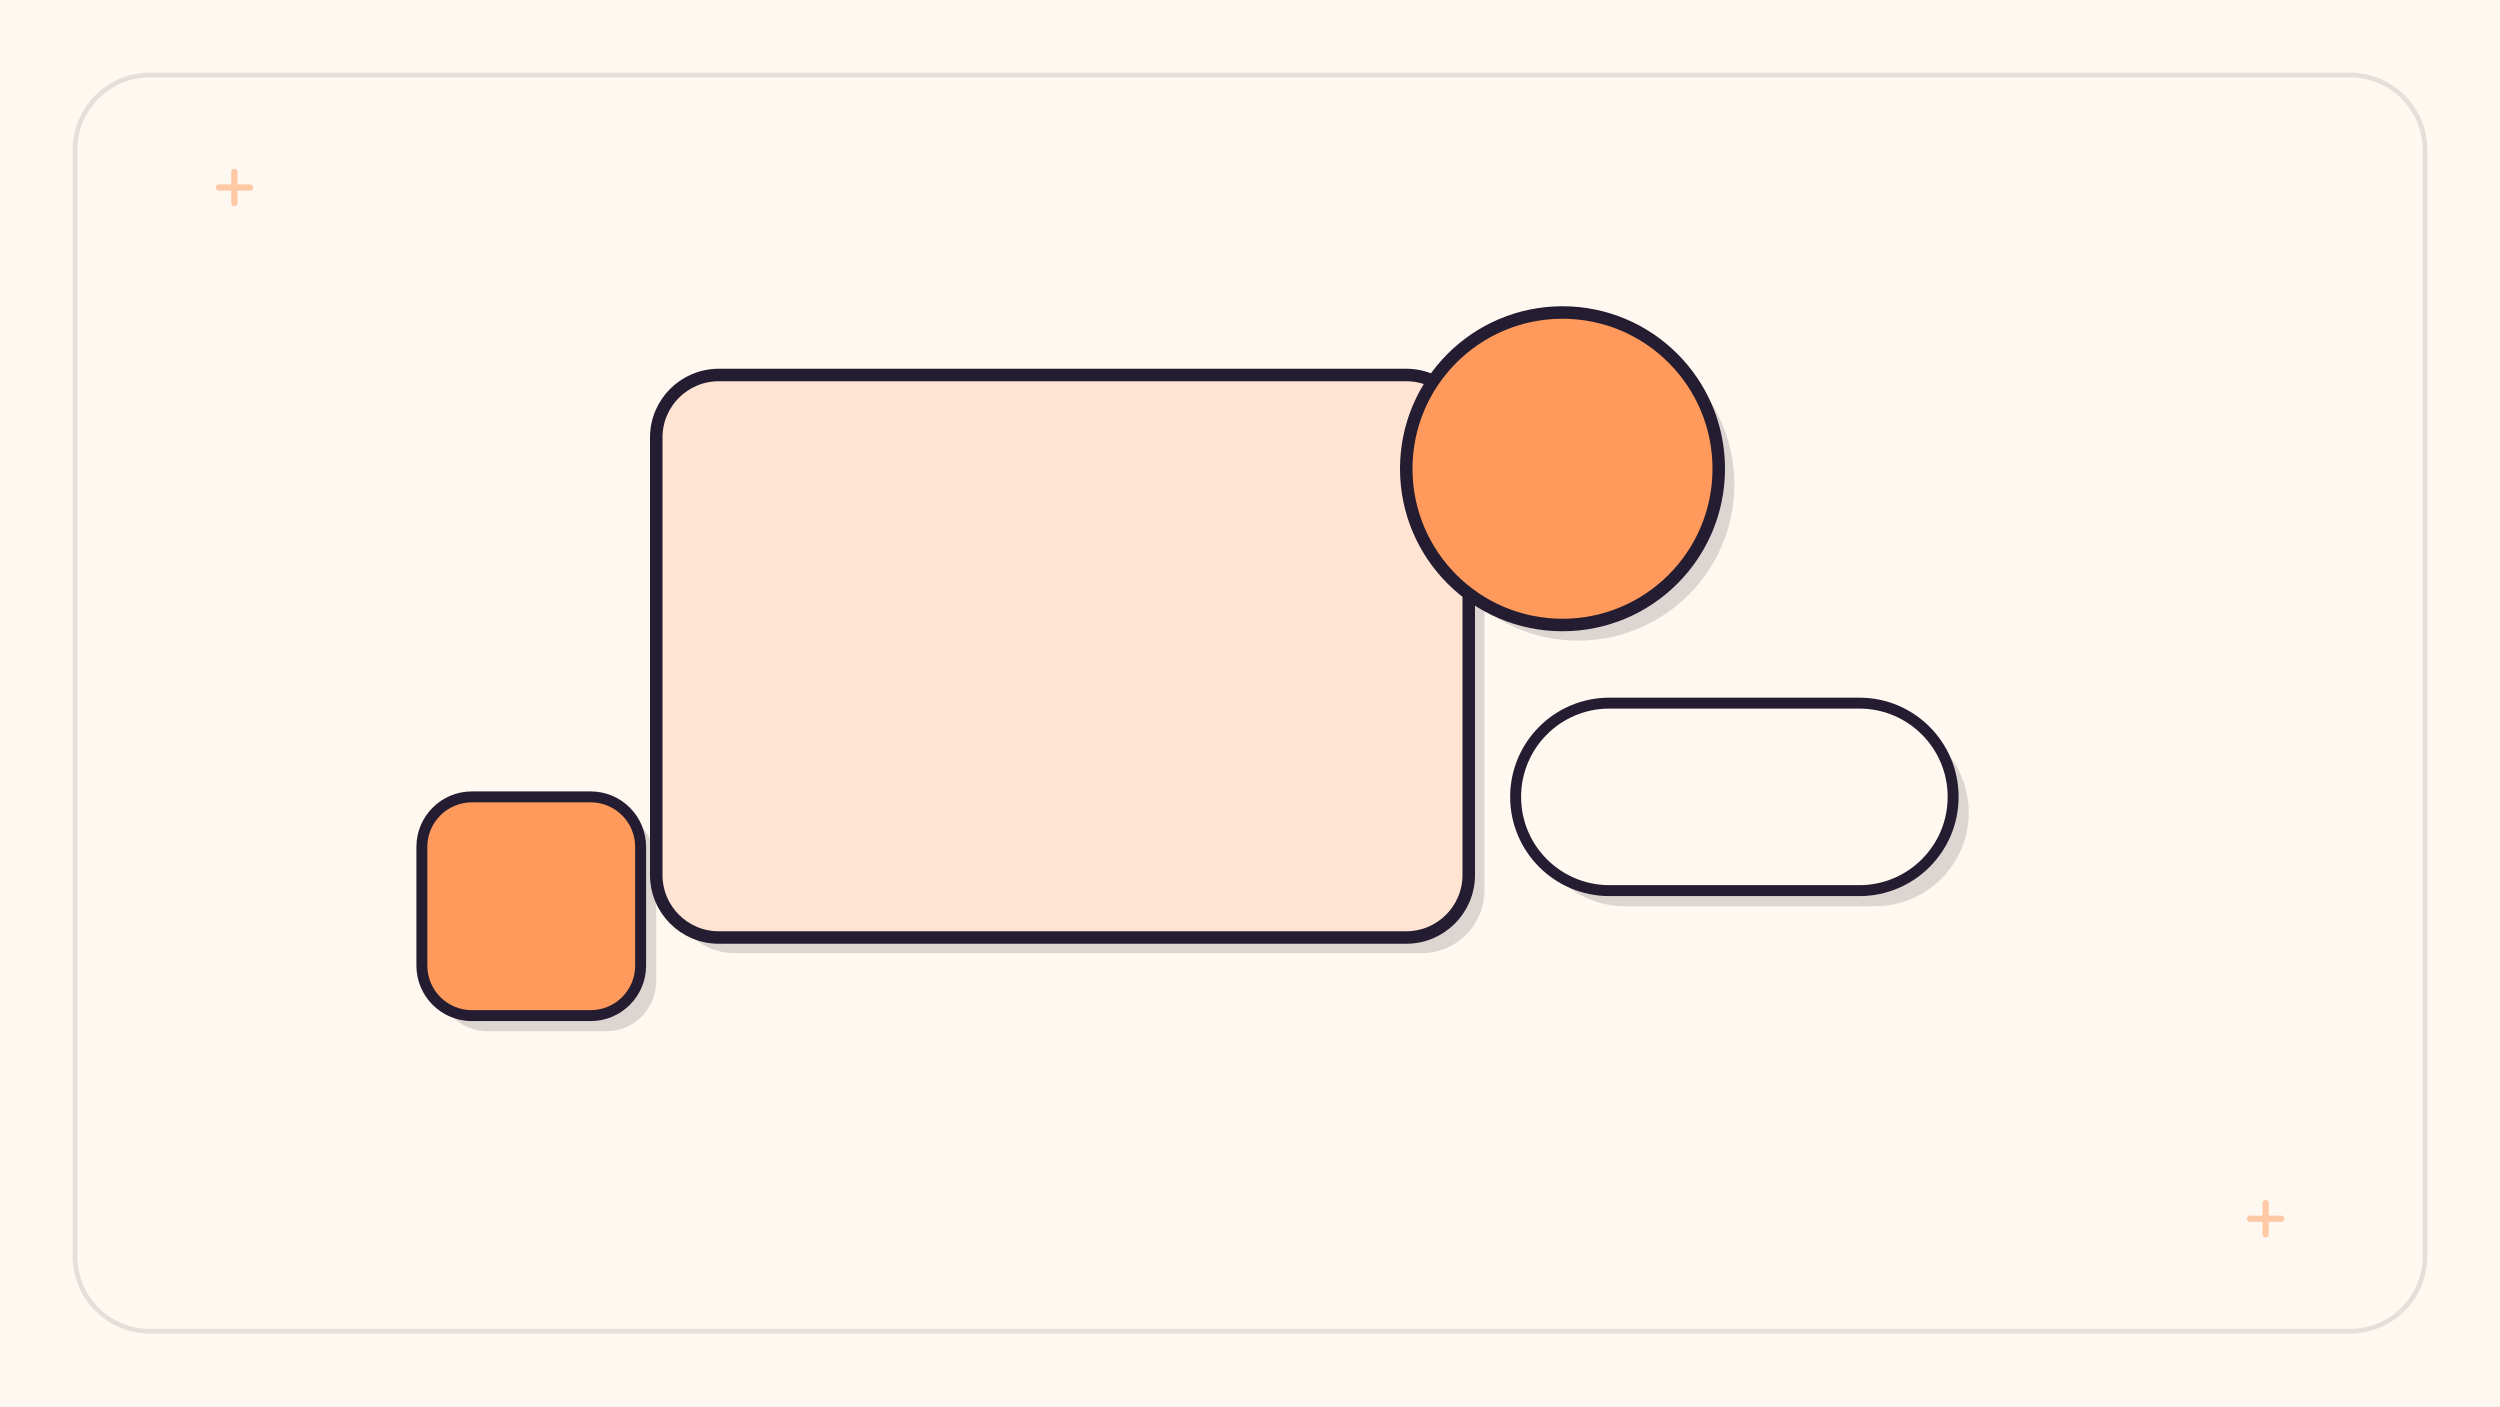
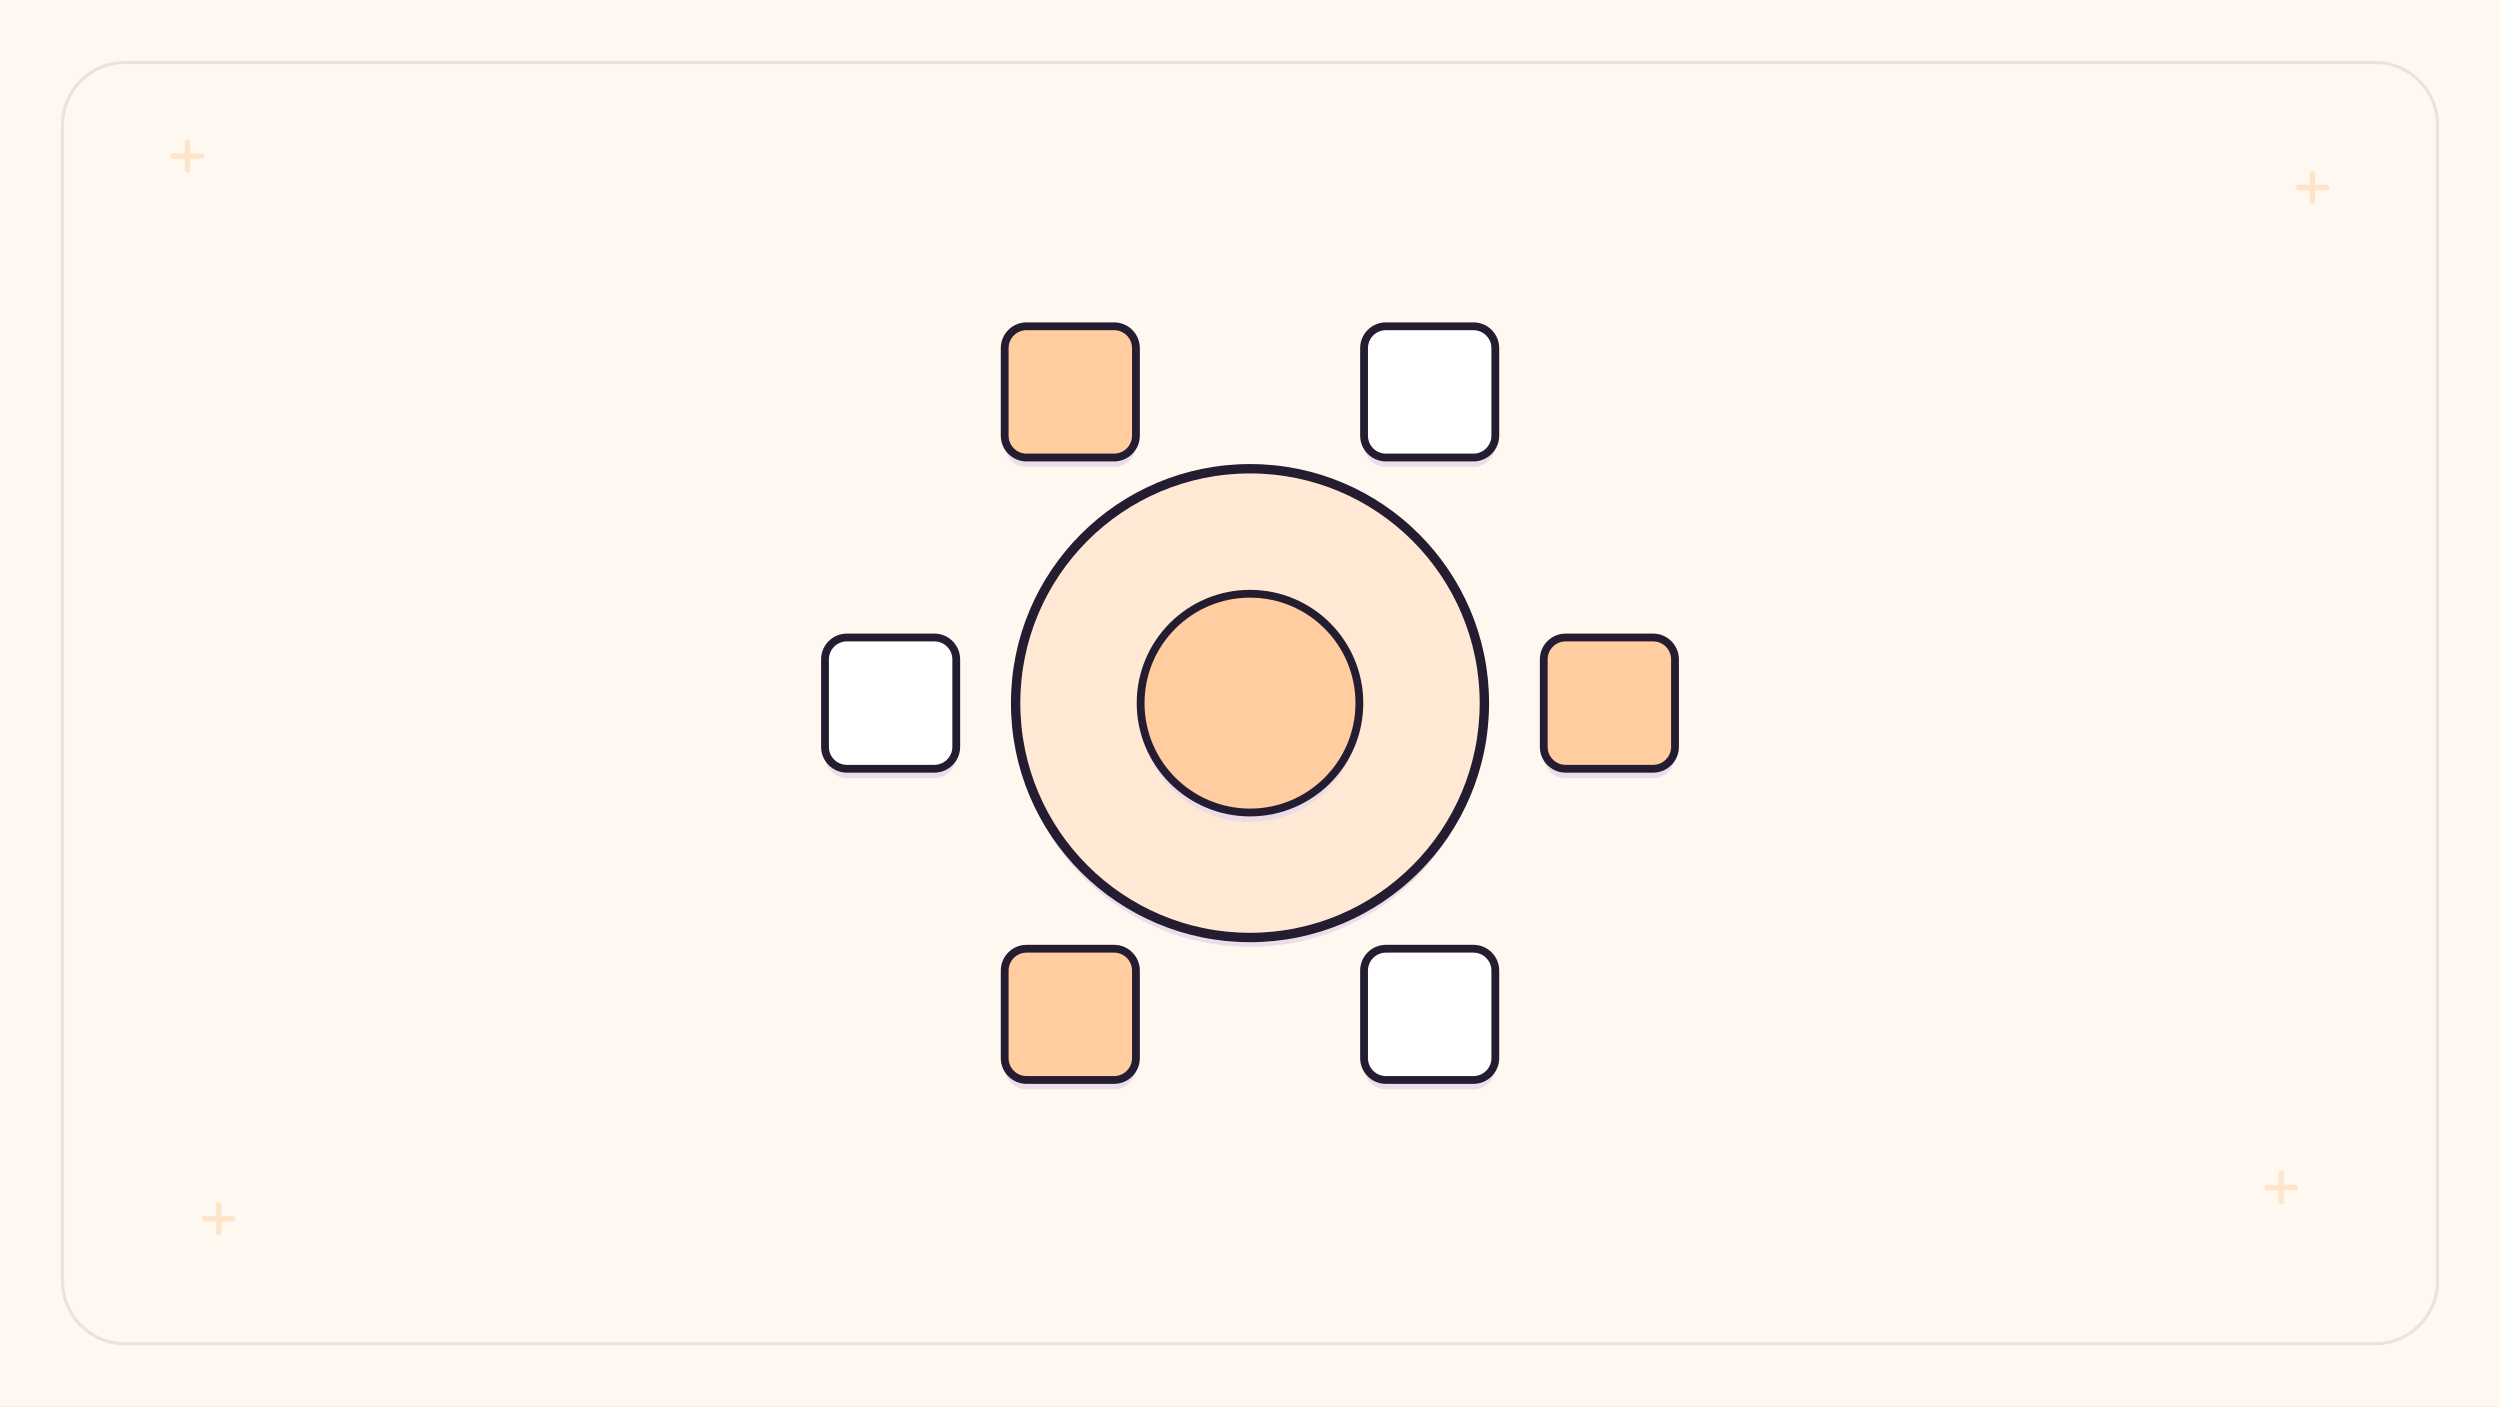
<svg xmlns="http://www.w3.org/2000/svg" viewBox="0 0 1600 900" width="1600" height="900" role="img" aria-label="Generated cover art (rust motif). Not a photo.">
  <rect width="1600" height="900" fill="#fff8f0" />
-   <rect x="48" y="48" width="1504" height="804" rx="48" fill="none" stroke="#241c30" stroke-width="3" opacity=".12" />
-   <rect x="430" y="250" width="520" height="360" rx="40" fill="#241c30" opacity=".16" />
-   <rect x="420" y="240" width="520" height="360" rx="40" fill="#ffe4d4" stroke="#241c30" stroke-width="8" />
-   <circle cx="1010" cy="310" r="100" fill="#241c30" opacity=".16" />
-   <circle cx="1000" cy="300" r="100" fill="#ff9a5c" stroke="#241c30" stroke-width="8" />
-   <rect x="980" y="460" width="280" height="120" rx="60" fill="#241c30" opacity=".16" />
-   <rect x="970" y="450" width="280" height="120" rx="60" fill="#fff8f0" stroke="#241c30" stroke-width="7" />
-   <rect x="280" y="520" width="140" height="140" rx="32" fill="#241c30" opacity=".16" />
-   <rect x="270" y="510" width="140" height="140" rx="32" fill="#ff9a5c" stroke="#241c30" stroke-width="7" />
-   <g stroke="#ff9a5c" stroke-width="4" stroke-linecap="round" opacity=".5">
-     <line x1="140" y1="120" x2="160" y2="120" />
-     <line x1="150" y1="110" x2="150" y2="130" />
-     <line x1="1440" y1="780" x2="1460" y2="780" />
-     <line x1="1450" y1="770" x2="1450" y2="790" />
+   <rect x="40" y="40" width="1520" height="820" rx="40" fill="none" stroke="#241c30" stroke-width="2" opacity="0.1" />
+   <circle cx="800" cy="456" r="150" fill="#e7d9ea" opacity="0.85" />
+   <circle cx="800" cy="450" r="150" fill="#ffe8d4" stroke="#241c30" stroke-width="6" />
+   <circle cx="800" cy="456" r="70" fill="#e7d9ea" opacity="0.85" />
+   <circle cx="800" cy="450" r="70" fill="#ffcda0" stroke="#241c30" stroke-width="5" />
+   <rect x="988.0" y="414.0" width="84" height="84" rx="14" fill="#e7d9ea" opacity="0.85" />
+   <rect x="988.0" y="408.0" width="84" height="84" rx="14" fill="#ffcda0" stroke="#241c30" stroke-width="5" />
+   <rect x="873.0" y="613.186" width="84" height="84" rx="14" fill="#e7d9ea" opacity="0.85" />
+   <rect x="873.0" y="607.186" width="84" height="84" rx="14" fill="#ffffff" stroke="#241c30" stroke-width="5" />
+   <rect x="643.0" y="613.186" width="84" height="84" rx="14" fill="#e7d9ea" opacity="0.85" />
+   <rect x="643.0" y="607.186" width="84" height="84" rx="14" fill="#ffcda0" stroke="#241c30" stroke-width="5" />
+   <rect x="528.0" y="414.0" width="84" height="84" rx="14" fill="#e7d9ea" opacity="0.85" />
+   <rect x="528.0" y="408.0" width="84" height="84" rx="14" fill="#ffffff" stroke="#241c30" stroke-width="5" />
+   <rect x="643" y="214.814" width="84" height="84" rx="14" fill="#e7d9ea" opacity="0.85" />
+   <rect x="643" y="208.814" width="84" height="84" rx="14" fill="#ffcda0" stroke="#241c30" stroke-width="5" />
+   <rect x="873.0" y="214.814" width="84" height="84" rx="14" fill="#e7d9ea" opacity="0.85" />
+   <rect x="873.0" y="208.814" width="84" height="84" rx="14" fill="#ffffff" stroke="#241c30" stroke-width="5" />
+   <g stroke="#ffcda0" stroke-width="3.5" stroke-linecap="round" opacity="0.45">
+     <line x1="111" y1="100" x2="129" y2="100" />
+     <line x1="120" y1="91" x2="120" y2="109" />
+   </g>
+   <g stroke="#ffcda0" stroke-width="3.5" stroke-linecap="round" opacity="0.45">
+     <line x1="1471" y1="120" x2="1489" y2="120" />
+     <line x1="1480" y1="111" x2="1480" y2="129" />
+   </g>
+   <g stroke="#ffcda0" stroke-width="3.5" stroke-linecap="round" opacity="0.45">
+     <line x1="131" y1="780" x2="149" y2="780" />
+     <line x1="140" y1="771" x2="140" y2="789" />
+   </g>
+   <g stroke="#ffcda0" stroke-width="3.5" stroke-linecap="round" opacity="0.45">
+     <line x1="1451" y1="760" x2="1469" y2="760" />
+     <line x1="1460" y1="751" x2="1460" y2="769" />
  </g>
</svg>
